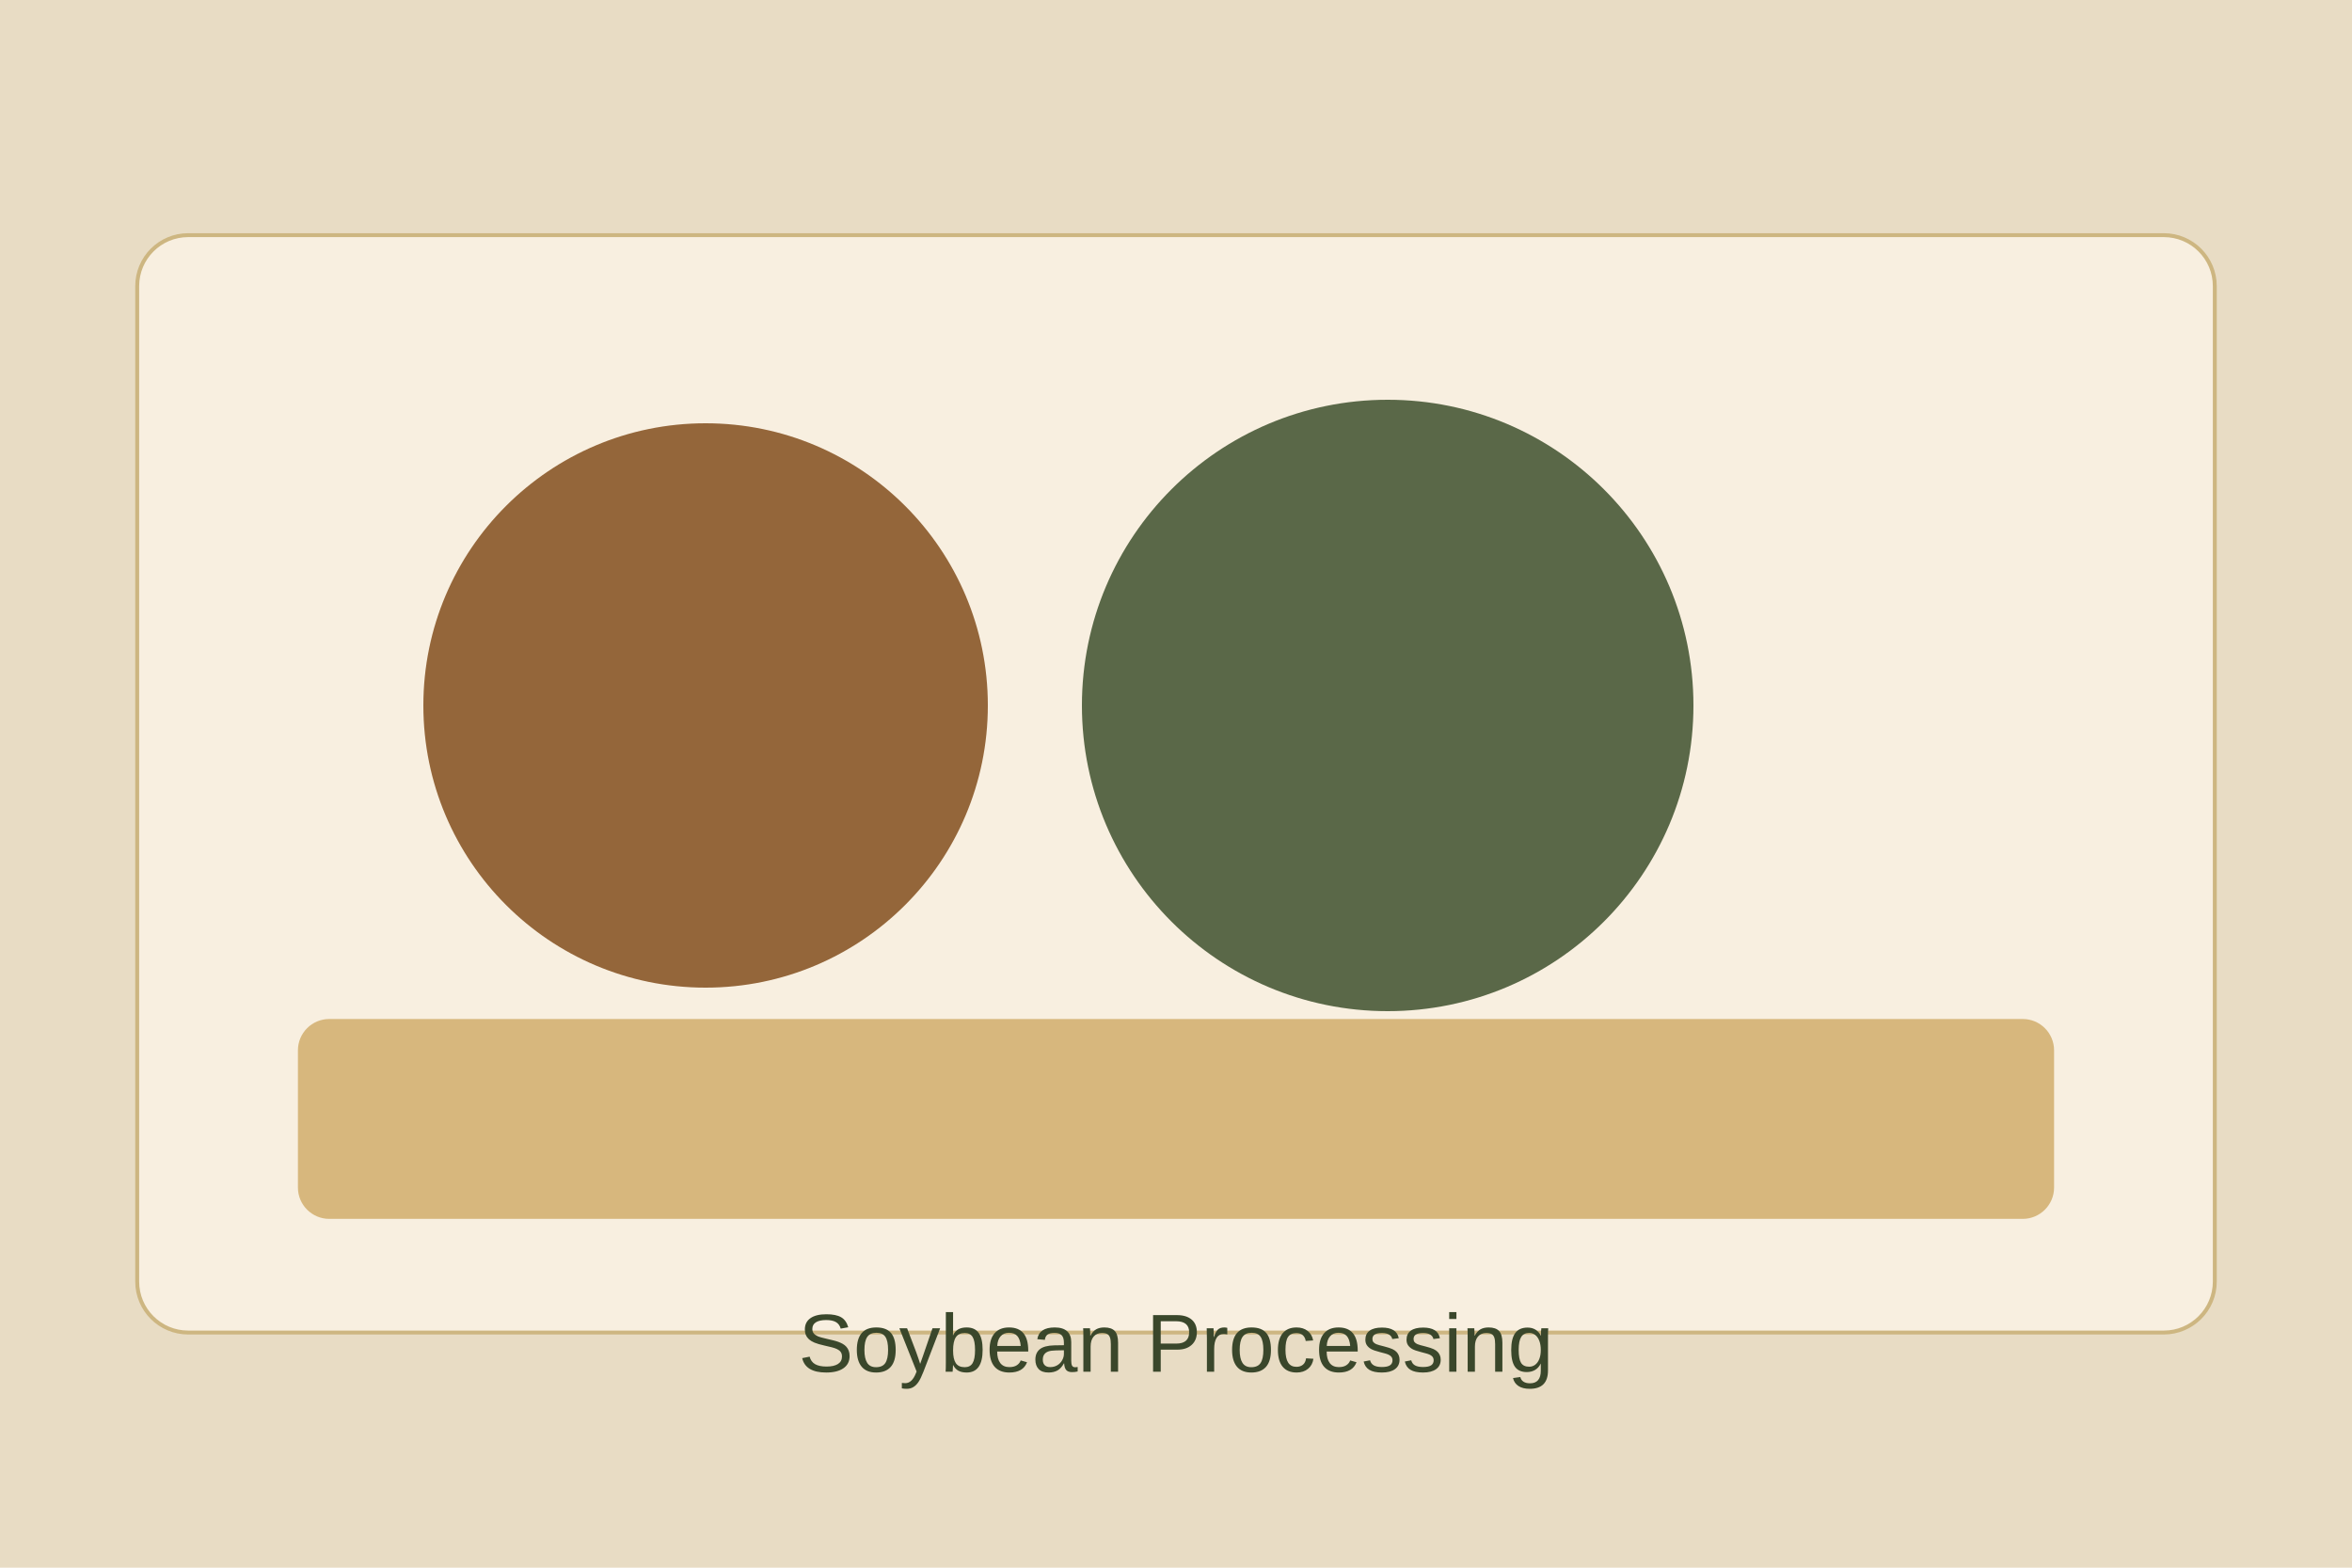
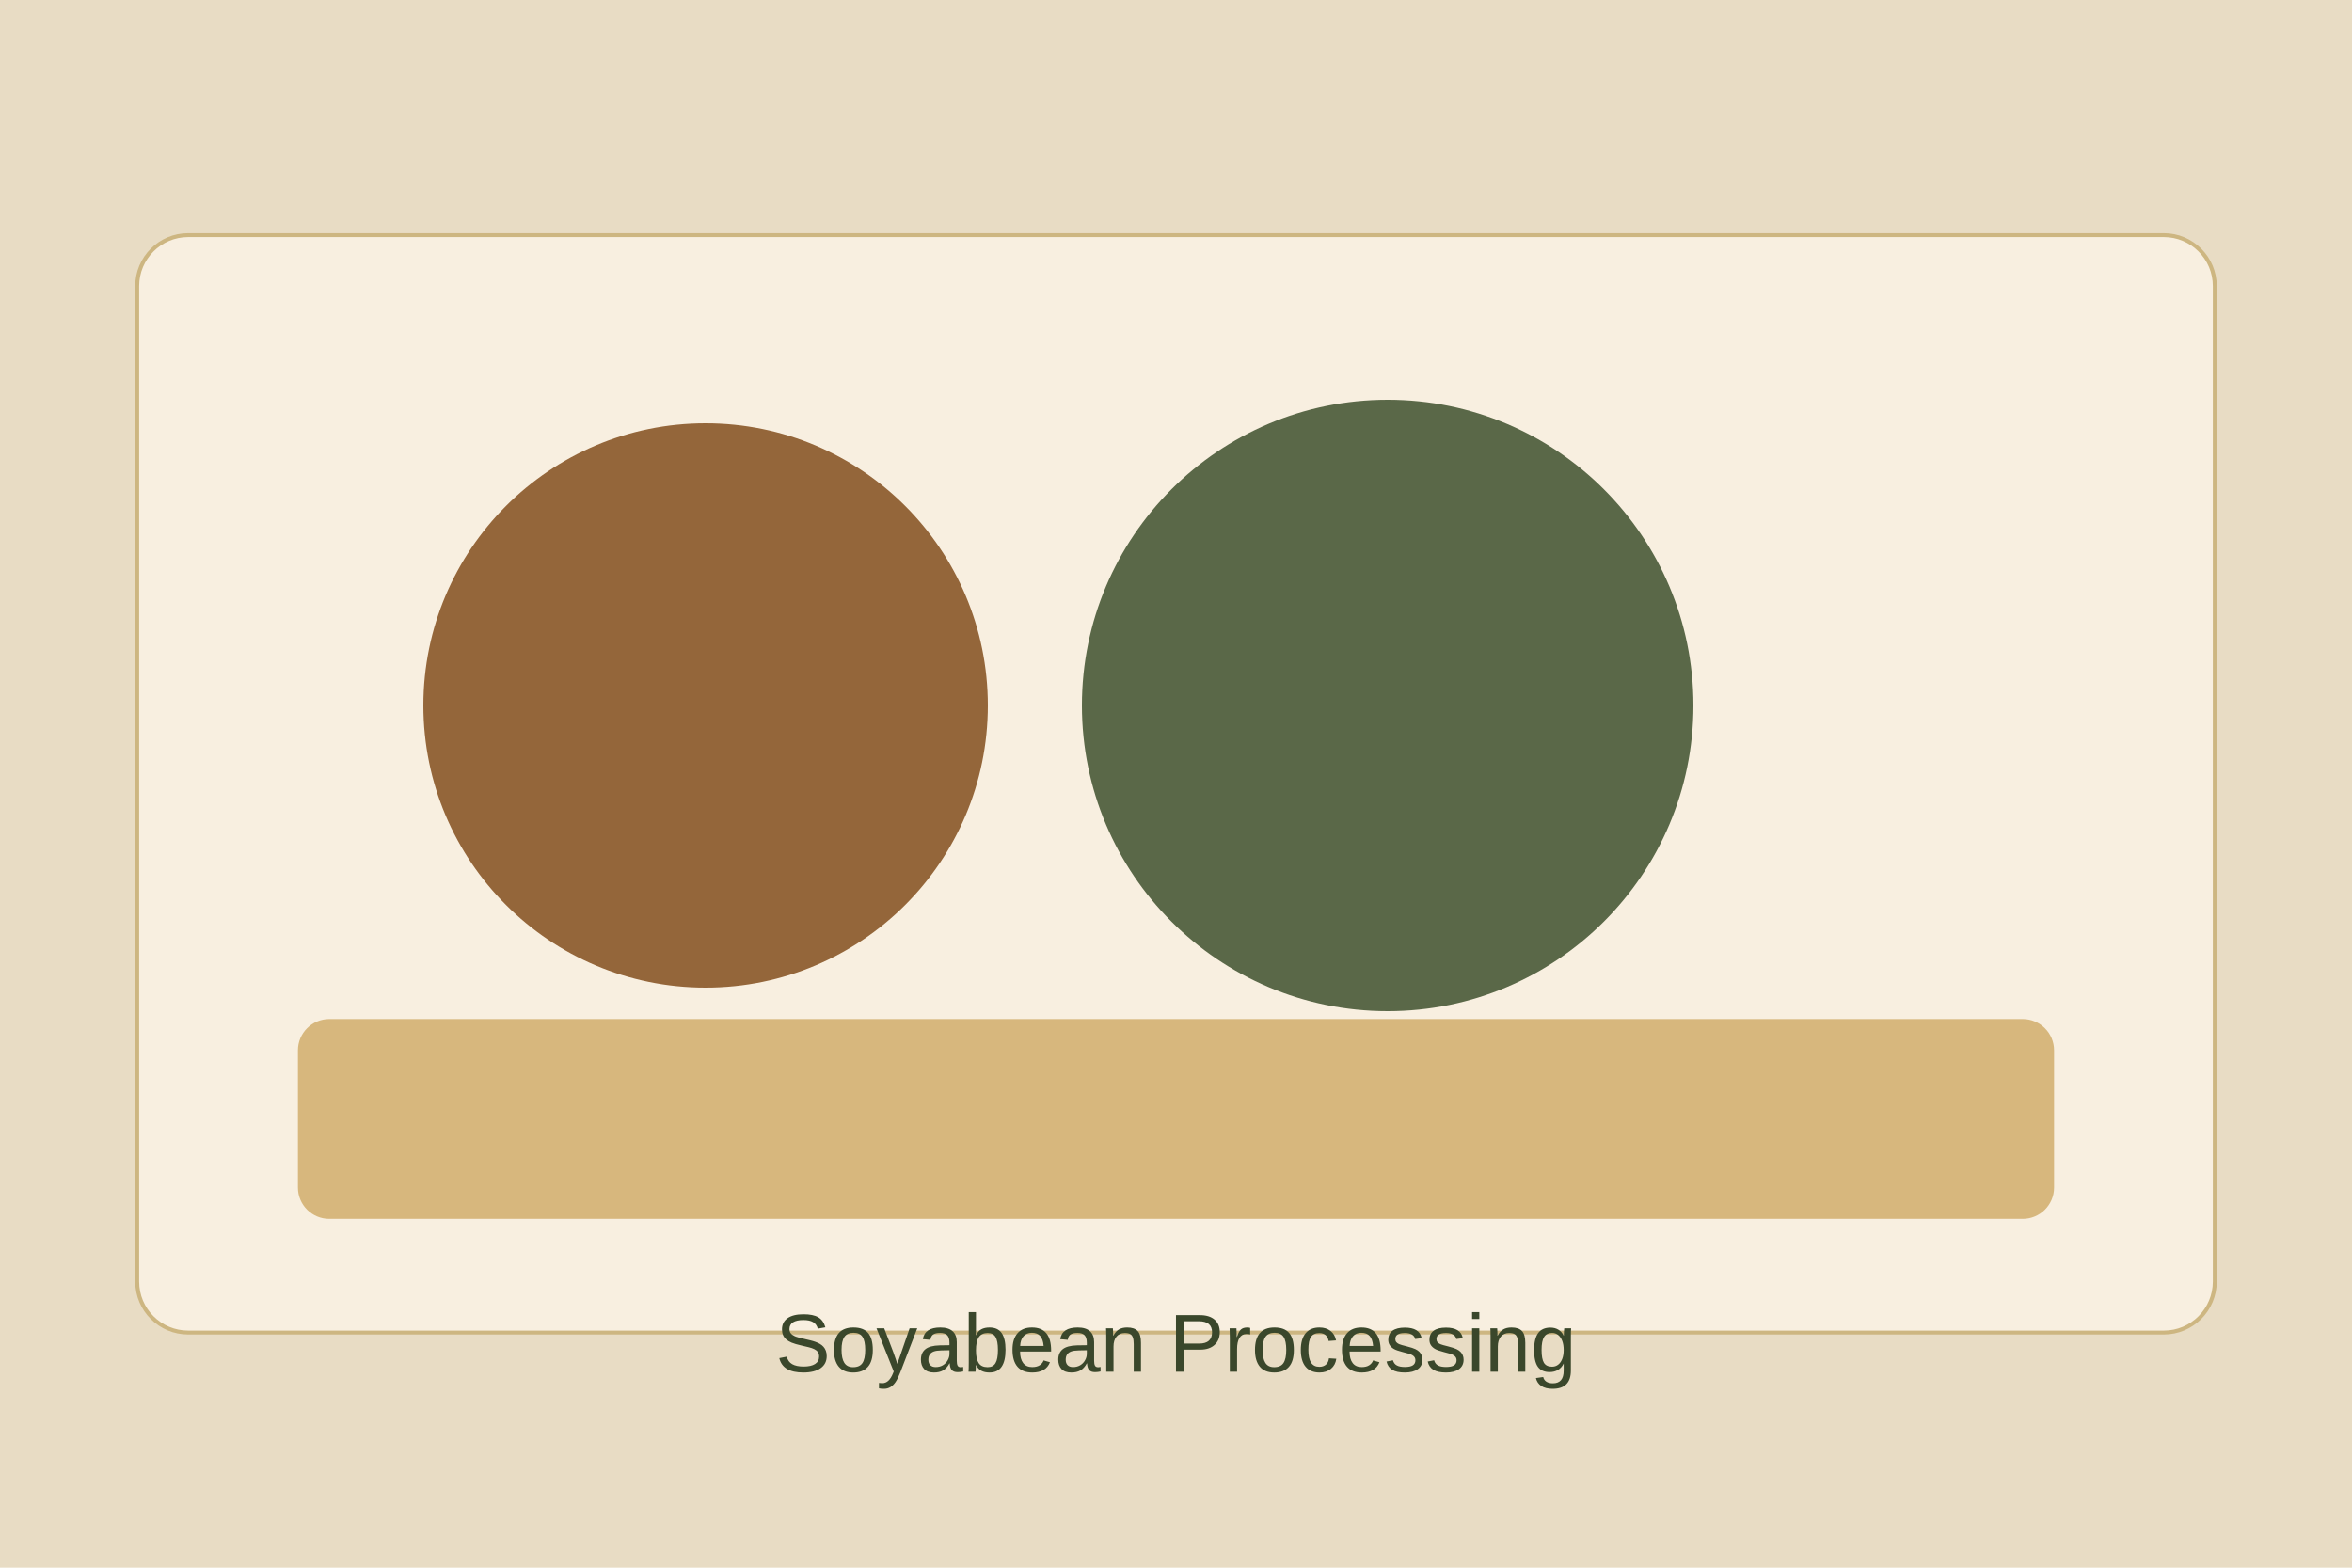
<svg xmlns="http://www.w3.org/2000/svg" viewBox="0 0 1200 800" role="img" aria-labelledby="title desc">
  <rect width="1200" height="800" fill="#E8DCC4" />
  <rect x="70" y="120" width="1060" height="560" rx="26" fill="#F8EFE0" stroke="#CDB681" stroke-width="2" />
  <circle cx="360" cy="360" r="144" fill="#8C5A2B" opacity="0.92" />
  <circle cx="708" cy="360" r="156" fill="#41522F" opacity="0.86" />
  <rect x="152" y="520" width="896" height="102" rx="16" fill="#D7B77D" />
-   <text x="600" y="700" text-anchor="middle" font-family="Segoe UI, Arial, sans-serif" font-size="42" fill="#3A472B">Soybean Processing</text>
+   <text x="600" y="700" text-anchor="middle" font-family="Segoe UI, Arial, sans-serif" font-size="42" fill="#3A472B">Soyabean Processing</text>
</svg>
